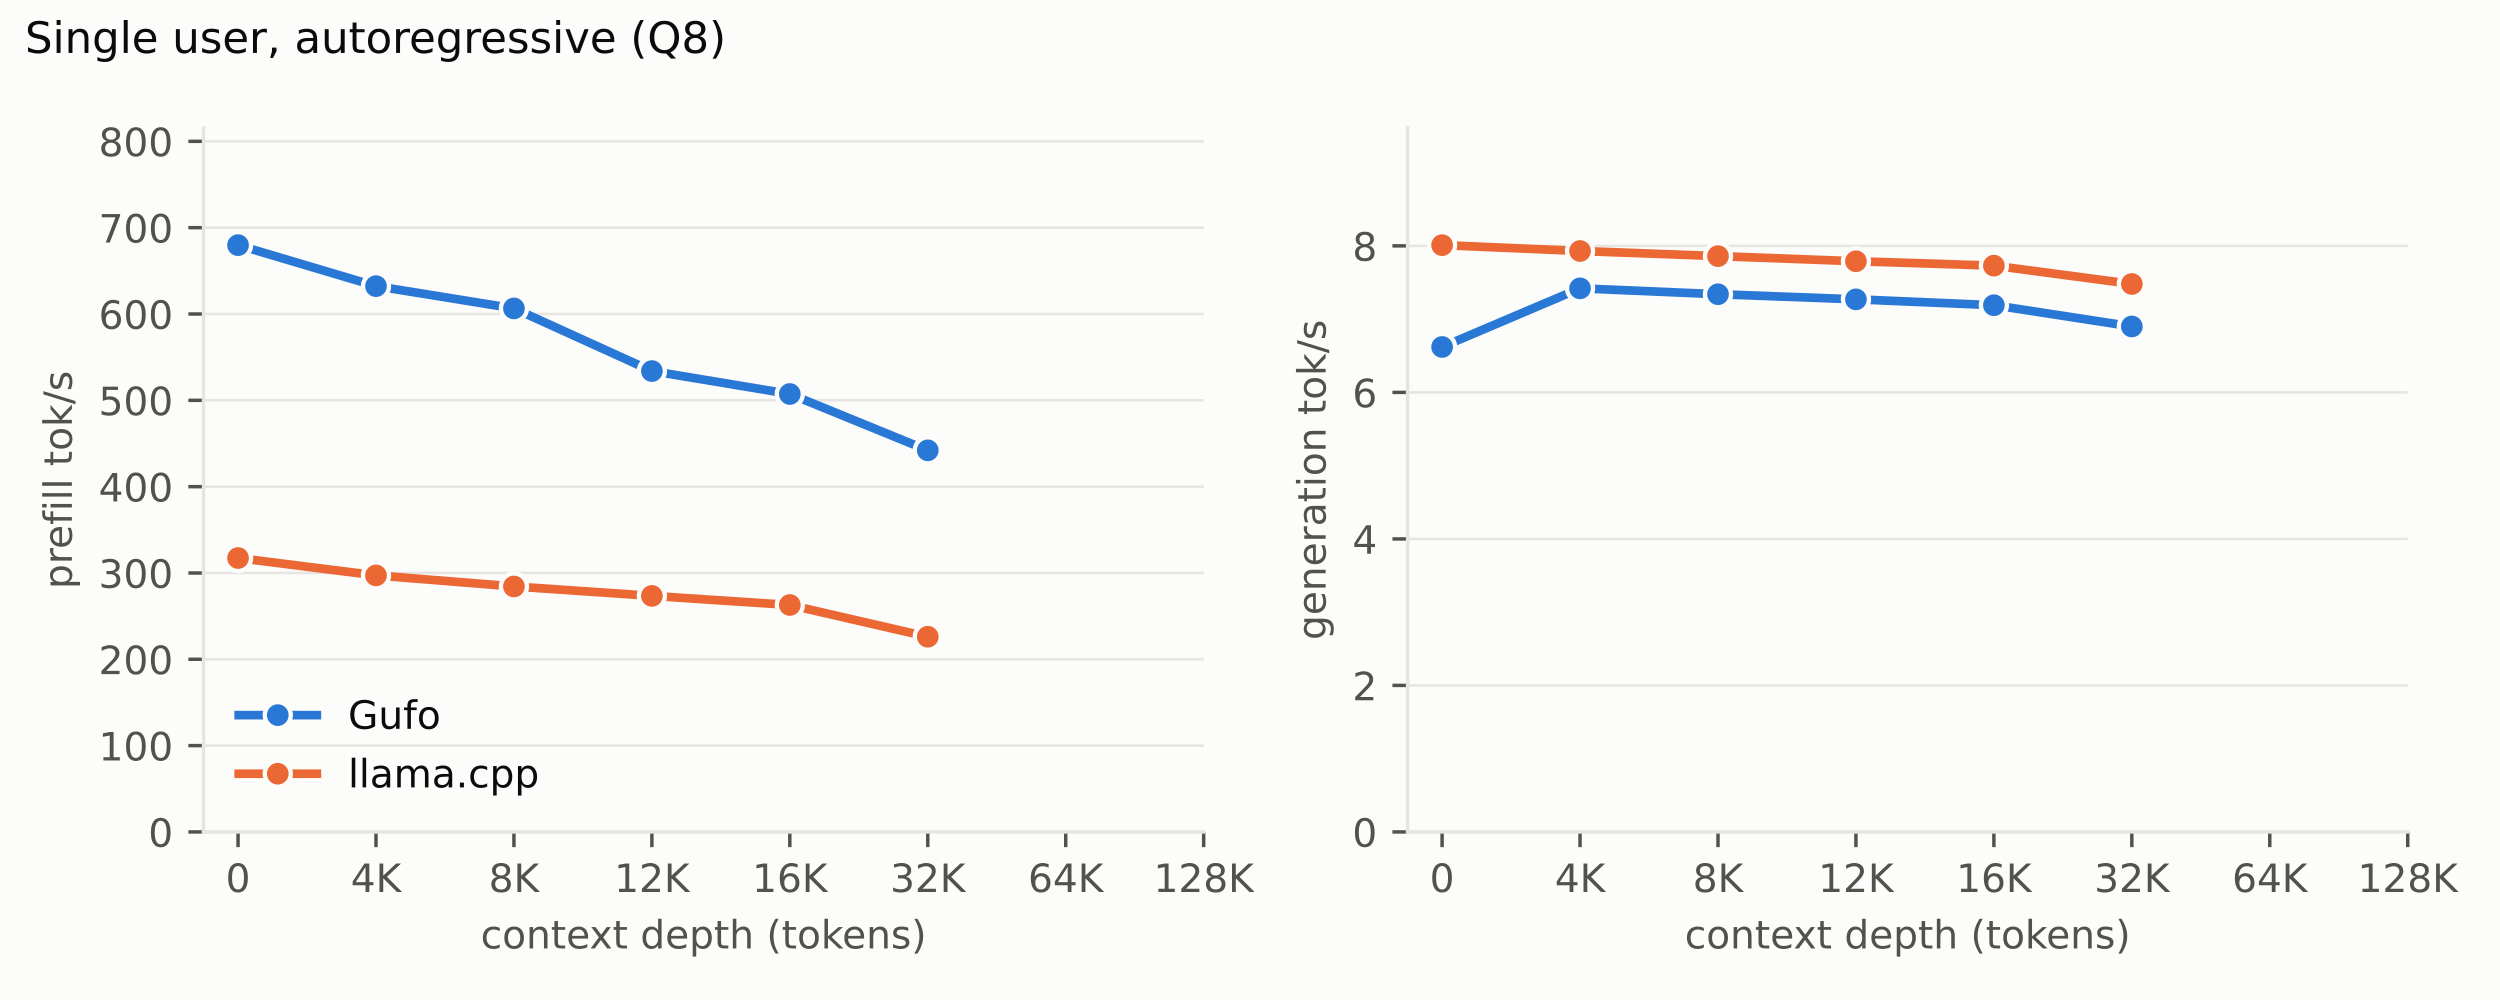
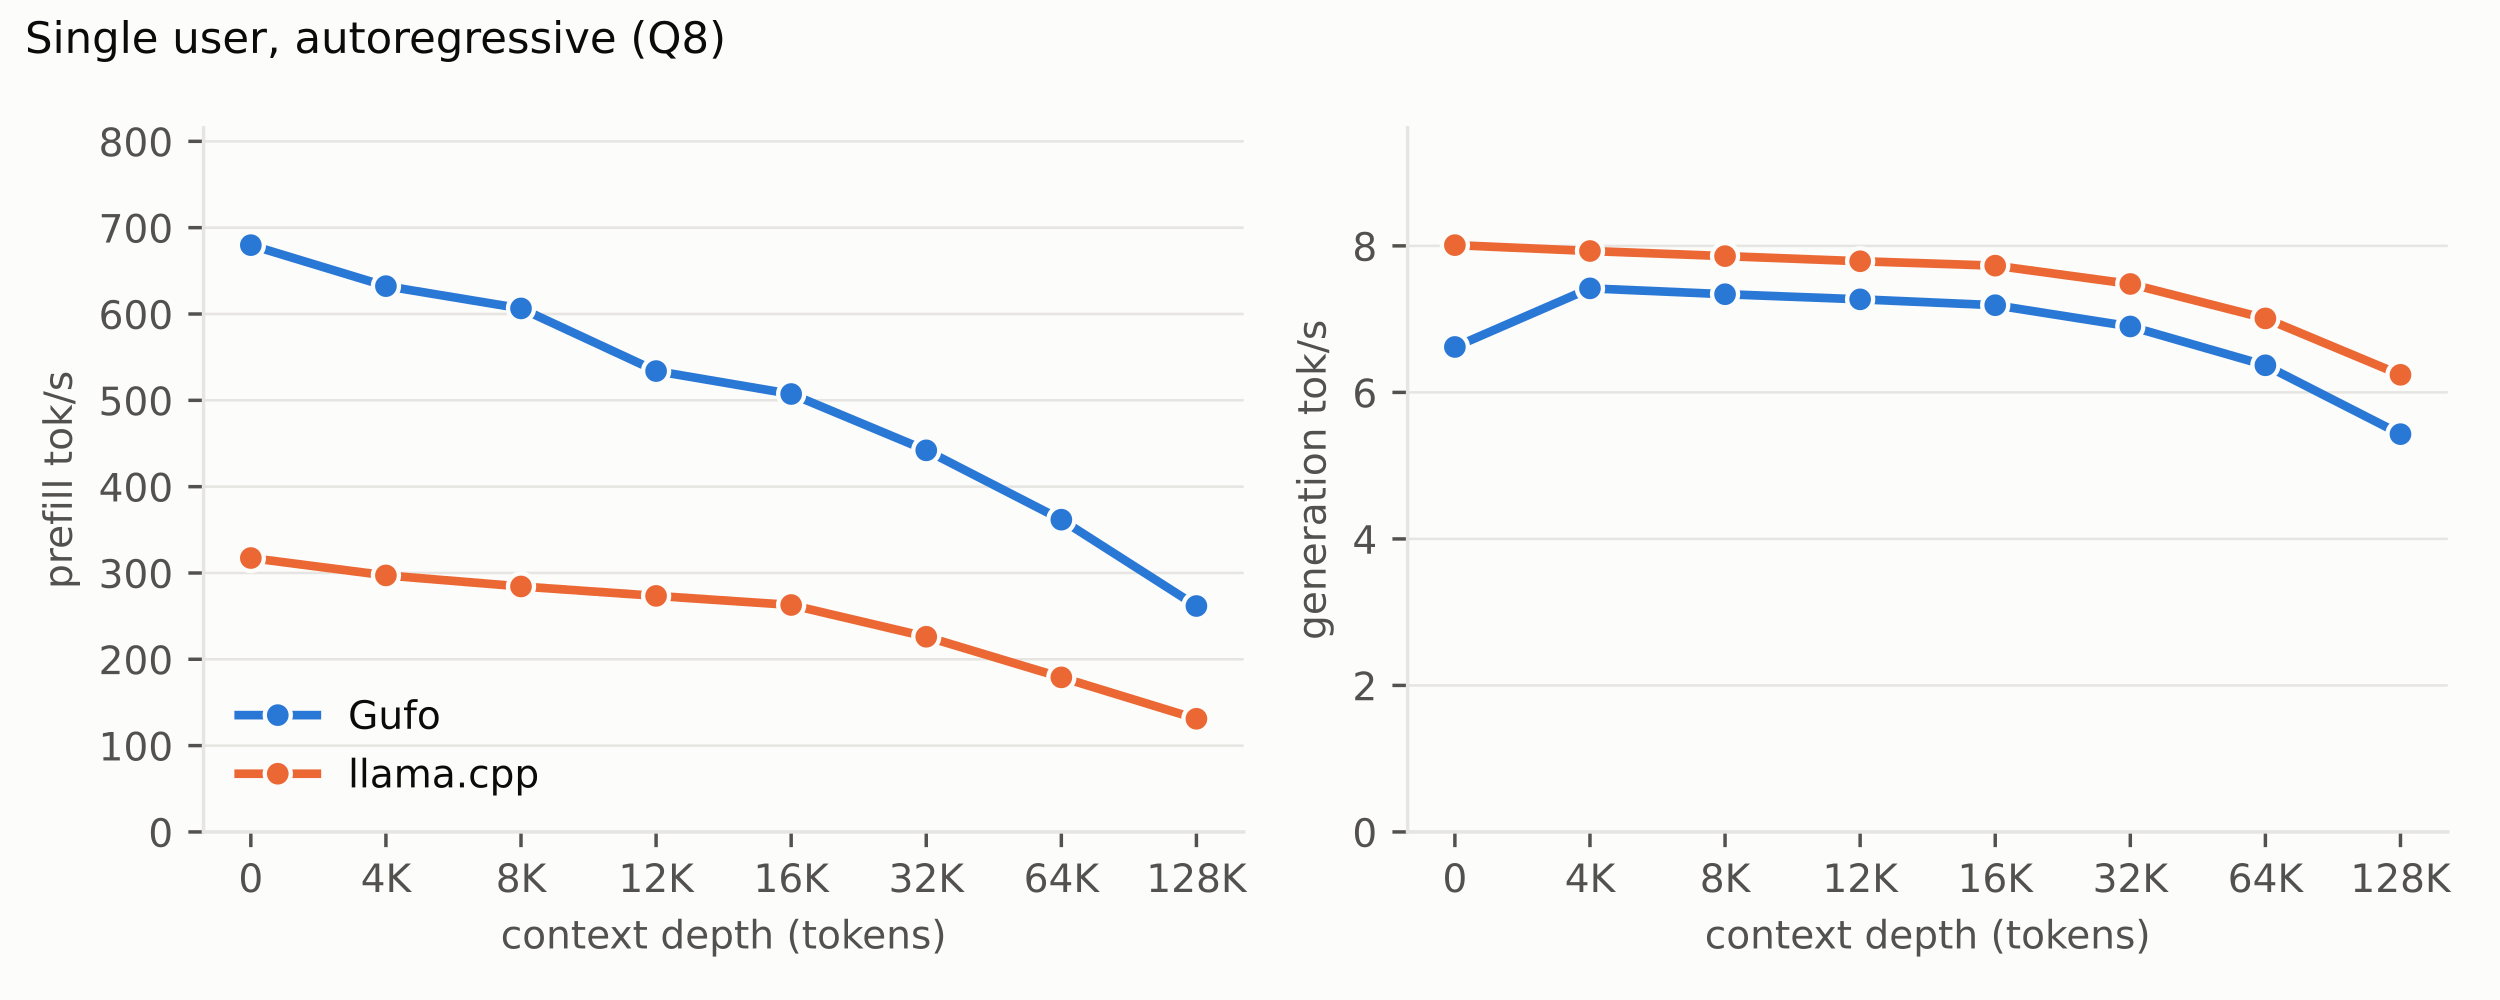
<svg xmlns="http://www.w3.org/2000/svg" xmlns:xlink="http://www.w3.org/1999/xlink" width="576pt" height="230.4pt" viewBox="0 0 576 230.4" version="1.1">
  <defs>
    <style type="text/css">*{stroke-linejoin: round; stroke-linecap: butt}</style>
  </defs>
  <g id="figure_1">
    <g id="patch_1">
      <path d="M 0 230.4  L 576 230.4  L 576 0  L 0 0  z " style="fill: #fcfcfb" />
    </g>
    <g id="axes_1">
      <g id="patch_2">
-         <path d="M 46.899 191.679  L 277.326 191.679  L 277.326 29.441  L 46.899 29.441  z " style="fill: #fcfcfb" />
+         <path d="M 46.899 191.679  L 286.549 191.679  L 286.549 29.441  L 46.899 29.441  z " style="fill: #fcfcfb" />
      </g>
      <g id="matplotlib.axis_1">
        <g id="xtick_1">
          <g id="line2d_1">
            <defs>
              <path id="m1ebf051f68" d="M 0 0  L 0 3.5  " style="stroke: #52514e; stroke-width: 0.8" />
            </defs>
            <g>
-               <use xlink:href="#m1ebf051f68" x="54.845" y="191.679" style="fill: #52514e; stroke: #52514e; stroke-width: 0.8" />
+               <use xlink:href="#m1ebf051f68" x="57.793" y="191.679" style="fill: #52514e; stroke: #52514e; stroke-width: 0.8" />
            </g>
          </g>
          <g id="text_1">
-             <text style="font-size: 9px; font-family: 'DejaVu Sans', 'Bitstream Vera Sans', 'Computer Modern Sans Serif', 'Lucida Grande', 'Verdana', 'Geneva', 'Lucid', 'Arial', 'Helvetica', 'Avant Garde', sans-serif; text-anchor: middle; fill: #52514e" x="54.845" y="205.517" transform="rotate(-0 54.84519 205.5172)">0</text>
+             <text style="font-size: 9px; font-family: 'DejaVu Sans', 'Bitstream Vera Sans', 'Computer Modern Sans Serif', 'Lucida Grande', 'Verdana', 'Geneva', 'Lucid', 'Arial', 'Helvetica', 'Avant Garde', sans-serif; text-anchor: middle; fill: #52514e" x="57.793" y="205.517" transform="rotate(-0 57.79261 205.5172)">0</text>
          </g>
        </g>
        <g id="xtick_2">
          <g id="line2d_2">
            <g>
-               <use xlink:href="#m1ebf051f68" x="86.628" y="191.679" style="fill: #52514e; stroke: #52514e; stroke-width: 0.8" />
+               <use xlink:href="#m1ebf051f68" x="88.916" y="191.679" style="fill: #52514e; stroke: #52514e; stroke-width: 0.8" />
            </g>
          </g>
          <g id="text_2">
-             <text style="font-size: 9px; font-family: 'DejaVu Sans', 'Bitstream Vera Sans', 'Computer Modern Sans Serif', 'Lucida Grande', 'Verdana', 'Geneva', 'Lucid', 'Arial', 'Helvetica', 'Avant Garde', sans-serif; text-anchor: middle; fill: #52514e" x="86.628" y="205.517" transform="rotate(-0 86.62814 205.5172)">4K</text>
+             <text style="font-size: 9px; font-family: 'DejaVu Sans', 'Bitstream Vera Sans', 'Computer Modern Sans Serif', 'Lucida Grande', 'Verdana', 'Geneva', 'Lucid', 'Arial', 'Helvetica', 'Avant Garde', sans-serif; text-anchor: middle; fill: #52514e" x="88.916" y="205.517" transform="rotate(-0 88.91593 205.5172)">4K</text>
          </g>
        </g>
        <g id="xtick_3">
          <g id="line2d_3">
            <g>
-               <use xlink:href="#m1ebf051f68" x="118.411" y="191.679" style="fill: #52514e; stroke: #52514e; stroke-width: 0.8" />
+               <use xlink:href="#m1ebf051f68" x="120.039" y="191.679" style="fill: #52514e; stroke: #52514e; stroke-width: 0.8" />
            </g>
          </g>
          <g id="text_3">
-             <text style="font-size: 9px; font-family: 'DejaVu Sans', 'Bitstream Vera Sans', 'Computer Modern Sans Serif', 'Lucida Grande', 'Verdana', 'Geneva', 'Lucid', 'Arial', 'Helvetica', 'Avant Garde', sans-serif; text-anchor: middle; fill: #52514e" x="118.411" y="205.517" transform="rotate(-0 118.4111 205.5172)">8K</text>
+             <text style="font-size: 9px; font-family: 'DejaVu Sans', 'Bitstream Vera Sans', 'Computer Modern Sans Serif', 'Lucida Grande', 'Verdana', 'Geneva', 'Lucid', 'Arial', 'Helvetica', 'Avant Garde', sans-serif; text-anchor: middle; fill: #52514e" x="120.039" y="205.517" transform="rotate(-0 120.0392 205.5172)">8K</text>
          </g>
        </g>
        <g id="xtick_4">
          <g id="line2d_4">
            <g>
-               <use xlink:href="#m1ebf051f68" x="150.194" y="191.679" style="fill: #52514e; stroke: #52514e; stroke-width: 0.8" />
+               <use xlink:href="#m1ebf051f68" x="151.163" y="191.679" style="fill: #52514e; stroke: #52514e; stroke-width: 0.8" />
            </g>
          </g>
          <g id="text_4">
-             <text style="font-size: 9px; font-family: 'DejaVu Sans', 'Bitstream Vera Sans', 'Computer Modern Sans Serif', 'Lucida Grande', 'Verdana', 'Geneva', 'Lucid', 'Arial', 'Helvetica', 'Avant Garde', sans-serif; text-anchor: middle; fill: #52514e" x="150.194" y="205.517" transform="rotate(-0 150.194 205.5172)">12K</text>
+             <text style="font-size: 9px; font-family: 'DejaVu Sans', 'Bitstream Vera Sans', 'Computer Modern Sans Serif', 'Lucida Grande', 'Verdana', 'Geneva', 'Lucid', 'Arial', 'Helvetica', 'Avant Garde', sans-serif; text-anchor: middle; fill: #52514e" x="151.163" y="205.517" transform="rotate(-0 151.1626 205.5172)">12K</text>
          </g>
        </g>
        <g id="xtick_5">
          <g id="line2d_5">
            <g>
-               <use xlink:href="#m1ebf051f68" x="181.977" y="191.679" style="fill: #52514e; stroke: #52514e; stroke-width: 0.8" />
+               <use xlink:href="#m1ebf051f68" x="182.286" y="191.679" style="fill: #52514e; stroke: #52514e; stroke-width: 0.8" />
            </g>
          </g>
          <g id="text_5">
-             <text style="font-size: 9px; font-family: 'DejaVu Sans', 'Bitstream Vera Sans', 'Computer Modern Sans Serif', 'Lucida Grande', 'Verdana', 'Geneva', 'Lucid', 'Arial', 'Helvetica', 'Avant Garde', sans-serif; text-anchor: middle; fill: #52514e" x="181.977" y="205.517" transform="rotate(-0 181.977 205.5172)">16K</text>
+             <text style="font-size: 9px; font-family: 'DejaVu Sans', 'Bitstream Vera Sans', 'Computer Modern Sans Serif', 'Lucida Grande', 'Verdana', 'Geneva', 'Lucid', 'Arial', 'Helvetica', 'Avant Garde', sans-serif; text-anchor: middle; fill: #52514e" x="182.286" y="205.517" transform="rotate(-0 182.2859 205.5172)">16K</text>
          </g>
        </g>
        <g id="xtick_6">
          <g id="line2d_6">
            <g>
-               <use xlink:href="#m1ebf051f68" x="213.76" y="191.679" style="fill: #52514e; stroke: #52514e; stroke-width: 0.8" />
+               <use xlink:href="#m1ebf051f68" x="213.409" y="191.679" style="fill: #52514e; stroke: #52514e; stroke-width: 0.8" />
            </g>
          </g>
          <g id="text_6">
-             <text style="font-size: 9px; font-family: 'DejaVu Sans', 'Bitstream Vera Sans', 'Computer Modern Sans Serif', 'Lucida Grande', 'Verdana', 'Geneva', 'Lucid', 'Arial', 'Helvetica', 'Avant Garde', sans-serif; text-anchor: middle; fill: #52514e" x="213.76" y="205.517" transform="rotate(-0 213.76 205.5172)">32K</text>
+             <text style="font-size: 9px; font-family: 'DejaVu Sans', 'Bitstream Vera Sans', 'Computer Modern Sans Serif', 'Lucida Grande', 'Verdana', 'Geneva', 'Lucid', 'Arial', 'Helvetica', 'Avant Garde', sans-serif; text-anchor: middle; fill: #52514e" x="213.409" y="205.517" transform="rotate(-0 213.4092 205.5172)">32K</text>
          </g>
        </g>
        <g id="xtick_7">
          <g id="line2d_7">
            <g>
-               <use xlink:href="#m1ebf051f68" x="245.543" y="191.679" style="fill: #52514e; stroke: #52514e; stroke-width: 0.8" />
+               <use xlink:href="#m1ebf051f68" x="244.533" y="191.679" style="fill: #52514e; stroke: #52514e; stroke-width: 0.8" />
            </g>
          </g>
          <g id="text_7">
-             <text style="font-size: 9px; font-family: 'DejaVu Sans', 'Bitstream Vera Sans', 'Computer Modern Sans Serif', 'Lucida Grande', 'Verdana', 'Geneva', 'Lucid', 'Arial', 'Helvetica', 'Avant Garde', sans-serif; text-anchor: middle; fill: #52514e" x="245.543" y="205.517" transform="rotate(-0 245.5429 205.5172)">64K</text>
+             <text style="font-size: 9px; font-family: 'DejaVu Sans', 'Bitstream Vera Sans', 'Computer Modern Sans Serif', 'Lucida Grande', 'Verdana', 'Geneva', 'Lucid', 'Arial', 'Helvetica', 'Avant Garde', sans-serif; text-anchor: middle; fill: #52514e" x="244.533" y="205.517" transform="rotate(-0 244.5325 205.5172)">64K</text>
          </g>
        </g>
        <g id="xtick_8">
          <g id="line2d_8">
            <g>
-               <use xlink:href="#m1ebf051f68" x="277.326" y="191.679" style="fill: #52514e; stroke: #52514e; stroke-width: 0.8" />
+               <use xlink:href="#m1ebf051f68" x="275.656" y="191.679" style="fill: #52514e; stroke: #52514e; stroke-width: 0.8" />
            </g>
          </g>
          <g id="text_8">
-             <text style="font-size: 9px; font-family: 'DejaVu Sans', 'Bitstream Vera Sans', 'Computer Modern Sans Serif', 'Lucida Grande', 'Verdana', 'Geneva', 'Lucid', 'Arial', 'Helvetica', 'Avant Garde', sans-serif; text-anchor: middle; fill: #52514e" x="277.326" y="205.517" transform="rotate(-0 277.3259 205.5172)">128K</text>
+             <text style="font-size: 9px; font-family: 'DejaVu Sans', 'Bitstream Vera Sans', 'Computer Modern Sans Serif', 'Lucida Grande', 'Verdana', 'Geneva', 'Lucid', 'Arial', 'Helvetica', 'Avant Garde', sans-serif; text-anchor: middle; fill: #52514e" x="275.656" y="205.517" transform="rotate(-0 275.6558 205.5172)">128K</text>
          </g>
        </g>
        <g id="text_9">
-           <text style="font-size: 9px; font-family: 'DejaVu Sans', 'Bitstream Vera Sans', 'Computer Modern Sans Serif', 'Lucida Grande', 'Verdana', 'Geneva', 'Lucid', 'Arial', 'Helvetica', 'Avant Garde', sans-serif; text-anchor: middle; fill: #52514e" x="162.113" y="218.518" transform="rotate(-0 162.1127 218.5179)">context depth (tokens)</text>
+           <text style="font-size: 9px; font-family: 'DejaVu Sans', 'Bitstream Vera Sans', 'Computer Modern Sans Serif', 'Lucida Grande', 'Verdana', 'Geneva', 'Lucid', 'Arial', 'Helvetica', 'Avant Garde', sans-serif; text-anchor: middle; fill: #52514e" x="166.724" y="218.518" transform="rotate(-0 166.7242 218.5179)">context depth (tokens)</text>
        </g>
      </g>
      <g id="matplotlib.axis_2">
        <g id="ytick_1">
          <g id="line2d_9">
-             <path d="M 46.899 191.679  L 277.326 191.679  " clip-path="url(#pd876394976)" style="fill: none; stroke: #e6e5e1; stroke-width: 0.6; stroke-linecap: square" />
+             <path d="M 46.899 191.679  L 286.549 191.679  " clip-path="url(#p2a533d99f1)" style="fill: none; stroke: #e6e5e1; stroke-width: 0.6; stroke-linecap: square" />
          </g>
          <g id="line2d_10">
            <defs>
              <path id="m680e5b1e24" d="M 0 0  L -3.5 0  " style="stroke: #52514e; stroke-width: 0.8" />
            </defs>
            <g>
              <use xlink:href="#m680e5b1e24" x="46.899" y="191.679" style="fill: #52514e; stroke: #52514e; stroke-width: 0.8" />
            </g>
          </g>
          <g id="text_10">
            <text style="font-size: 9px; font-family: 'DejaVu Sans', 'Bitstream Vera Sans', 'Computer Modern Sans Serif', 'Lucida Grande', 'Verdana', 'Geneva', 'Lucid', 'Arial', 'Helvetica', 'Avant Garde', sans-serif; text-anchor: end; fill: #52514e" x="39.899" y="195.098" transform="rotate(-0 39.89945 195.0982)">0</text>
          </g>
        </g>
        <g id="ytick_2">
          <g id="line2d_11">
-             <path d="M 46.899 171.79  L 277.326 171.79  " clip-path="url(#pd876394976)" style="fill: none; stroke: #e6e5e1; stroke-width: 0.6; stroke-linecap: square" />
+             <path d="M 46.899 171.79  L 286.549 171.79  " clip-path="url(#p2a533d99f1)" style="fill: none; stroke: #e6e5e1; stroke-width: 0.6; stroke-linecap: square" />
          </g>
          <g id="line2d_12">
            <g>
              <use xlink:href="#m680e5b1e24" x="46.899" y="171.79" style="fill: #52514e; stroke: #52514e; stroke-width: 0.8" />
            </g>
          </g>
          <g id="text_11">
            <text style="font-size: 9px; font-family: 'DejaVu Sans', 'Bitstream Vera Sans', 'Computer Modern Sans Serif', 'Lucida Grande', 'Verdana', 'Geneva', 'Lucid', 'Arial', 'Helvetica', 'Avant Garde', sans-serif; text-anchor: end; fill: #52514e" x="39.899" y="175.209" transform="rotate(-0 39.89945 175.2093)">100</text>
          </g>
        </g>
        <g id="ytick_3">
          <g id="line2d_13">
-             <path d="M 46.899 151.902  L 277.326 151.902  " clip-path="url(#pd876394976)" style="fill: none; stroke: #e6e5e1; stroke-width: 0.6; stroke-linecap: square" />
+             <path d="M 46.899 151.902  L 286.549 151.902  " clip-path="url(#p2a533d99f1)" style="fill: none; stroke: #e6e5e1; stroke-width: 0.6; stroke-linecap: square" />
          </g>
          <g id="line2d_14">
            <g>
              <use xlink:href="#m680e5b1e24" x="46.899" y="151.902" style="fill: #52514e; stroke: #52514e; stroke-width: 0.8" />
            </g>
          </g>
          <g id="text_12">
            <text style="font-size: 9px; font-family: 'DejaVu Sans', 'Bitstream Vera Sans', 'Computer Modern Sans Serif', 'Lucida Grande', 'Verdana', 'Geneva', 'Lucid', 'Arial', 'Helvetica', 'Avant Garde', sans-serif; text-anchor: end; fill: #52514e" x="39.899" y="155.32" transform="rotate(-0 39.89945 155.3204)">200</text>
          </g>
        </g>
        <g id="ytick_4">
          <g id="line2d_15">
-             <path d="M 46.899 132.013  L 277.326 132.013  " clip-path="url(#pd876394976)" style="fill: none; stroke: #e6e5e1; stroke-width: 0.6; stroke-linecap: square" />
+             <path d="M 46.899 132.013  L 286.549 132.013  " clip-path="url(#p2a533d99f1)" style="fill: none; stroke: #e6e5e1; stroke-width: 0.6; stroke-linecap: square" />
          </g>
          <g id="line2d_16">
            <g>
              <use xlink:href="#m680e5b1e24" x="46.899" y="132.013" style="fill: #52514e; stroke: #52514e; stroke-width: 0.8" />
            </g>
          </g>
          <g id="text_13">
            <text style="font-size: 9px; font-family: 'DejaVu Sans', 'Bitstream Vera Sans', 'Computer Modern Sans Serif', 'Lucida Grande', 'Verdana', 'Geneva', 'Lucid', 'Arial', 'Helvetica', 'Avant Garde', sans-serif; text-anchor: end; fill: #52514e" x="39.899" y="135.432" transform="rotate(-0 39.89945 135.4315)">300</text>
          </g>
        </g>
        <g id="ytick_5">
          <g id="line2d_17">
-             <path d="M 46.899 112.124  L 277.326 112.124  " clip-path="url(#pd876394976)" style="fill: none; stroke: #e6e5e1; stroke-width: 0.6; stroke-linecap: square" />
+             <path d="M 46.899 112.124  L 286.549 112.124  " clip-path="url(#p2a533d99f1)" style="fill: none; stroke: #e6e5e1; stroke-width: 0.6; stroke-linecap: square" />
          </g>
          <g id="line2d_18">
            <g>
              <use xlink:href="#m680e5b1e24" x="46.899" y="112.124" style="fill: #52514e; stroke: #52514e; stroke-width: 0.8" />
            </g>
          </g>
          <g id="text_14">
            <text style="font-size: 9px; font-family: 'DejaVu Sans', 'Bitstream Vera Sans', 'Computer Modern Sans Serif', 'Lucida Grande', 'Verdana', 'Geneva', 'Lucid', 'Arial', 'Helvetica', 'Avant Garde', sans-serif; text-anchor: end; fill: #52514e" x="39.899" y="115.543" transform="rotate(-0 39.89945 115.5426)">400</text>
          </g>
        </g>
        <g id="ytick_6">
          <g id="line2d_19">
-             <path d="M 46.899 92.235  L 277.326 92.235  " clip-path="url(#pd876394976)" style="fill: none; stroke: #e6e5e1; stroke-width: 0.6; stroke-linecap: square" />
+             <path d="M 46.899 92.235  L 286.549 92.235  " clip-path="url(#p2a533d99f1)" style="fill: none; stroke: #e6e5e1; stroke-width: 0.6; stroke-linecap: square" />
          </g>
          <g id="line2d_20">
            <g>
              <use xlink:href="#m680e5b1e24" x="46.899" y="92.235" style="fill: #52514e; stroke: #52514e; stroke-width: 0.8" />
            </g>
          </g>
          <g id="text_15">
            <text style="font-size: 9px; font-family: 'DejaVu Sans', 'Bitstream Vera Sans', 'Computer Modern Sans Serif', 'Lucida Grande', 'Verdana', 'Geneva', 'Lucid', 'Arial', 'Helvetica', 'Avant Garde', sans-serif; text-anchor: end; fill: #52514e" x="39.899" y="95.654" transform="rotate(-0 39.89945 95.65375)">500</text>
          </g>
        </g>
        <g id="ytick_7">
          <g id="line2d_21">
-             <path d="M 46.899 72.346  L 277.326 72.346  " clip-path="url(#pd876394976)" style="fill: none; stroke: #e6e5e1; stroke-width: 0.6; stroke-linecap: square" />
+             <path d="M 46.899 72.346  L 286.549 72.346  " clip-path="url(#p2a533d99f1)" style="fill: none; stroke: #e6e5e1; stroke-width: 0.6; stroke-linecap: square" />
          </g>
          <g id="line2d_22">
            <g>
              <use xlink:href="#m680e5b1e24" x="46.899" y="72.346" style="fill: #52514e; stroke: #52514e; stroke-width: 0.8" />
            </g>
          </g>
          <g id="text_16">
            <text style="font-size: 9px; font-family: 'DejaVu Sans', 'Bitstream Vera Sans', 'Computer Modern Sans Serif', 'Lucida Grande', 'Verdana', 'Geneva', 'Lucid', 'Arial', 'Helvetica', 'Avant Garde', sans-serif; text-anchor: end; fill: #52514e" x="39.899" y="75.765" transform="rotate(-0 39.89945 75.76485)">600</text>
          </g>
        </g>
        <g id="ytick_8">
          <g id="line2d_23">
-             <path d="M 46.899 52.457  L 277.326 52.457  " clip-path="url(#pd876394976)" style="fill: none; stroke: #e6e5e1; stroke-width: 0.6; stroke-linecap: square" />
+             <path d="M 46.899 52.457  L 286.549 52.457  " clip-path="url(#p2a533d99f1)" style="fill: none; stroke: #e6e5e1; stroke-width: 0.6; stroke-linecap: square" />
          </g>
          <g id="line2d_24">
            <g>
              <use xlink:href="#m680e5b1e24" x="46.899" y="52.457" style="fill: #52514e; stroke: #52514e; stroke-width: 0.8" />
            </g>
          </g>
          <g id="text_17">
            <text style="font-size: 9px; font-family: 'DejaVu Sans', 'Bitstream Vera Sans', 'Computer Modern Sans Serif', 'Lucida Grande', 'Verdana', 'Geneva', 'Lucid', 'Arial', 'Helvetica', 'Avant Garde', sans-serif; text-anchor: end; fill: #52514e" x="39.899" y="55.876" transform="rotate(-0 39.89945 55.87595)">700</text>
          </g>
        </g>
        <g id="ytick_9">
          <g id="line2d_25">
-             <path d="M 46.899 32.568  L 277.326 32.568  " clip-path="url(#pd876394976)" style="fill: none; stroke: #e6e5e1; stroke-width: 0.6; stroke-linecap: square" />
+             <path d="M 46.899 32.568  L 286.549 32.568  " clip-path="url(#p2a533d99f1)" style="fill: none; stroke: #e6e5e1; stroke-width: 0.6; stroke-linecap: square" />
          </g>
          <g id="line2d_26">
            <g>
              <use xlink:href="#m680e5b1e24" x="46.899" y="32.568" style="fill: #52514e; stroke: #52514e; stroke-width: 0.8" />
            </g>
          </g>
          <g id="text_18">
            <text style="font-size: 9px; font-family: 'DejaVu Sans', 'Bitstream Vera Sans', 'Computer Modern Sans Serif', 'Lucida Grande', 'Verdana', 'Geneva', 'Lucid', 'Arial', 'Helvetica', 'Avant Garde', sans-serif; text-anchor: end; fill: #52514e" x="39.899" y="35.987" transform="rotate(-0 39.89945 35.98706)">800</text>
          </g>
        </g>
        <g id="text_19">
          <text style="font-size: 9px; font-family: 'DejaVu Sans', 'Bitstream Vera Sans', 'Computer Modern Sans Serif', 'Lucida Grande', 'Verdana', 'Geneva', 'Lucid', 'Arial', 'Helvetica', 'Avant Garde', sans-serif; text-anchor: middle; fill: #52514e" x="16.559" y="110.56" transform="rotate(-90 16.55859 110.56)">prefill tok/s</text>
        </g>
      </g>
      <g id="line2d_27">
-         <path d="M 54.845 56.481  L 86.628 65.926  L 118.411 71.061  L 150.194 85.494  L 181.977 90.779  L 213.76 103.758  " clip-path="url(#pd876394976)" style="fill: none; stroke: #2a78d6; stroke-width: 2; stroke-linecap: square" />
+         <path d="M 57.793 56.481  L 88.916 65.926  L 120.039 71.061  L 151.163 85.494  L 182.286 90.779  L 213.409 103.758  L 244.533 119.735  L 275.656 139.626  " clip-path="url(#p2a533d99f1)" style="fill: none; stroke: #2a78d6; stroke-width: 2; stroke-linecap: square" />
        <defs>
          <path id="m91930ba968" d="M 0 3  C 0.796 3 1.559 2.684 2.121 2.121  C 2.684 1.559 3 0.796 3 0  C 3 -0.796 2.684 -1.559 2.121 -2.121  C 1.559 -2.684 0.796 -3 0 -3  C -0.796 -3 -1.559 -2.684 -2.121 -2.121  C -2.684 -1.559 -3 -0.796 -3 0  C -3 0.796 -2.684 1.559 -2.121 2.121  C -1.559 2.684 -0.796 3 0 3  z " style="stroke: #fcfcfb" />
        </defs>
-         <g clip-path="url(#pd876394976)">
-           <use xlink:href="#m91930ba968" x="54.845" y="56.481" style="fill: #2a78d6; stroke: #fcfcfb" />
-           <use xlink:href="#m91930ba968" x="86.628" y="65.926" style="fill: #2a78d6; stroke: #fcfcfb" />
-           <use xlink:href="#m91930ba968" x="118.411" y="71.061" style="fill: #2a78d6; stroke: #fcfcfb" />
-           <use xlink:href="#m91930ba968" x="150.194" y="85.494" style="fill: #2a78d6; stroke: #fcfcfb" />
-           <use xlink:href="#m91930ba968" x="181.977" y="90.779" style="fill: #2a78d6; stroke: #fcfcfb" />
-           <use xlink:href="#m91930ba968" x="213.76" y="103.758" style="fill: #2a78d6; stroke: #fcfcfb" />
+         <g clip-path="url(#p2a533d99f1)">
+           <use xlink:href="#m91930ba968" x="57.793" y="56.481" style="fill: #2a78d6; stroke: #fcfcfb" />
+           <use xlink:href="#m91930ba968" x="88.916" y="65.926" style="fill: #2a78d6; stroke: #fcfcfb" />
+           <use xlink:href="#m91930ba968" x="120.039" y="71.061" style="fill: #2a78d6; stroke: #fcfcfb" />
+           <use xlink:href="#m91930ba968" x="151.163" y="85.494" style="fill: #2a78d6; stroke: #fcfcfb" />
+           <use xlink:href="#m91930ba968" x="182.286" y="90.779" style="fill: #2a78d6; stroke: #fcfcfb" />
+           <use xlink:href="#m91930ba968" x="213.409" y="103.758" style="fill: #2a78d6; stroke: #fcfcfb" />
+           <use xlink:href="#m91930ba968" x="244.533" y="119.735" style="fill: #2a78d6; stroke: #fcfcfb" />
+           <use xlink:href="#m91930ba968" x="275.656" y="139.626" style="fill: #2a78d6; stroke: #fcfcfb" />
        </g>
      </g>
      <g id="line2d_28">
-         <path d="M 54.845 128.572  L 86.628 132.575  L 118.411 135.123  L 150.194 137.297  L 181.977 139.393  L 213.76 146.707  " clip-path="url(#pd876394976)" style="fill: none; stroke: #eb6834; stroke-width: 2; stroke-linecap: square" />
+         <path d="M 57.793 128.572  L 88.916 132.575  L 120.039 135.123  L 151.163 137.297  L 182.286 139.393  L 213.409 146.707  L 244.533 156.068  L 275.656 165.605  " clip-path="url(#p2a533d99f1)" style="fill: none; stroke: #eb6834; stroke-width: 2; stroke-linecap: square" />
        <defs>
          <path id="ma0614988b8" d="M 0 3  C 0.796 3 1.559 2.684 2.121 2.121  C 2.684 1.559 3 0.796 3 0  C 3 -0.796 2.684 -1.559 2.121 -2.121  C 1.559 -2.684 0.796 -3 0 -3  C -0.796 -3 -1.559 -2.684 -2.121 -2.121  C -2.684 -1.559 -3 -0.796 -3 0  C -3 0.796 -2.684 1.559 -2.121 2.121  C -1.559 2.684 -0.796 3 0 3  z " style="stroke: #fcfcfb" />
        </defs>
-         <g clip-path="url(#pd876394976)">
-           <use xlink:href="#ma0614988b8" x="54.845" y="128.572" style="fill: #eb6834; stroke: #fcfcfb" />
-           <use xlink:href="#ma0614988b8" x="86.628" y="132.575" style="fill: #eb6834; stroke: #fcfcfb" />
-           <use xlink:href="#ma0614988b8" x="118.411" y="135.123" style="fill: #eb6834; stroke: #fcfcfb" />
-           <use xlink:href="#ma0614988b8" x="150.194" y="137.297" style="fill: #eb6834; stroke: #fcfcfb" />
-           <use xlink:href="#ma0614988b8" x="181.977" y="139.393" style="fill: #eb6834; stroke: #fcfcfb" />
-           <use xlink:href="#ma0614988b8" x="213.76" y="146.707" style="fill: #eb6834; stroke: #fcfcfb" />
+         <g clip-path="url(#p2a533d99f1)">
+           <use xlink:href="#ma0614988b8" x="57.793" y="128.572" style="fill: #eb6834; stroke: #fcfcfb" />
+           <use xlink:href="#ma0614988b8" x="88.916" y="132.575" style="fill: #eb6834; stroke: #fcfcfb" />
+           <use xlink:href="#ma0614988b8" x="120.039" y="135.123" style="fill: #eb6834; stroke: #fcfcfb" />
+           <use xlink:href="#ma0614988b8" x="151.163" y="137.297" style="fill: #eb6834; stroke: #fcfcfb" />
+           <use xlink:href="#ma0614988b8" x="182.286" y="139.393" style="fill: #eb6834; stroke: #fcfcfb" />
+           <use xlink:href="#ma0614988b8" x="213.409" y="146.707" style="fill: #eb6834; stroke: #fcfcfb" />
+           <use xlink:href="#ma0614988b8" x="244.533" y="156.068" style="fill: #eb6834; stroke: #fcfcfb" />
+           <use xlink:href="#ma0614988b8" x="275.656" y="165.605" style="fill: #eb6834; stroke: #fcfcfb" />
        </g>
      </g>
      <g id="patch_3">
        <path d="M 46.899 191.679  L 46.899 29.441  " style="fill: none; stroke: #e6e5e1; stroke-width: 0.8; stroke-linejoin: miter; stroke-linecap: square" />
      </g>
      <g id="patch_4">
-         <path d="M 46.899 191.679  L 277.326 191.679  " style="fill: none; stroke: #e6e5e1; stroke-width: 0.8; stroke-linejoin: miter; stroke-linecap: square" />
+         <path d="M 46.899 191.679  L 286.549 191.679  " style="fill: none; stroke: #e6e5e1; stroke-width: 0.8; stroke-linejoin: miter; stroke-linecap: square" />
      </g>
      <g id="legend_1">
        <g id="line2d_29">
          <path d="M 54.999 164.766  L 63.999 164.766  L 72.999 164.766  " style="fill: none; stroke: #2a78d6; stroke-width: 2; stroke-linecap: square" />
          <g>
            <use xlink:href="#m91930ba968" x="63.999" y="164.766" style="fill: #2a78d6; stroke: #fcfcfb" />
          </g>
        </g>
        <g id="text_20">
          <text style="font-size: 9px; font-family: 'DejaVu Sans', 'Bitstream Vera Sans', 'Computer Modern Sans Serif', 'Lucida Grande', 'Verdana', 'Geneva', 'Lucid', 'Arial', 'Helvetica', 'Avant Garde', sans-serif; text-anchor: start; fill: #0b0b0b" x="80.199" y="167.916" transform="rotate(-0 80.19945 167.9165)">Gufo</text>
        </g>
        <g id="line2d_30">
          <path d="M 54.999 178.267  L 63.999 178.267  L 72.999 178.267  " style="fill: none; stroke: #eb6834; stroke-width: 2; stroke-linecap: square" />
          <g>
            <use xlink:href="#ma0614988b8" x="63.999" y="178.267" style="fill: #eb6834; stroke: #fcfcfb" />
          </g>
        </g>
        <g id="text_21">
          <text style="font-size: 9px; font-family: 'DejaVu Sans', 'Bitstream Vera Sans', 'Computer Modern Sans Serif', 'Lucida Grande', 'Verdana', 'Geneva', 'Lucid', 'Arial', 'Helvetica', 'Avant Garde', sans-serif; text-anchor: start; fill: #0b0b0b" x="80.199" y="181.417" transform="rotate(-0 80.19945 181.4172)">llama.cpp</text>
        </g>
      </g>
    </g>
    <g id="axes_2">
      <g id="patch_5">
-         <path d="M 324.313 191.679  L 554.74 191.679  L 554.74 29.441  L 324.313 29.441  z " style="fill: #fcfcfb" />
+         <path d="M 324.313 191.679  L 563.963 191.679  L 563.963 29.441  L 324.313 29.441  z " style="fill: #fcfcfb" />
      </g>
      <g id="matplotlib.axis_3">
        <g id="xtick_9">
          <g id="line2d_31">
            <g>
-               <use xlink:href="#m1ebf051f68" x="332.259" y="191.679" style="fill: #52514e; stroke: #52514e; stroke-width: 0.8" />
+               <use xlink:href="#m1ebf051f68" x="335.206" y="191.679" style="fill: #52514e; stroke: #52514e; stroke-width: 0.8" />
            </g>
          </g>
          <g id="text_22">
-             <text style="font-size: 9px; font-family: 'DejaVu Sans', 'Bitstream Vera Sans', 'Computer Modern Sans Serif', 'Lucida Grande', 'Verdana', 'Geneva', 'Lucid', 'Arial', 'Helvetica', 'Avant Garde', sans-serif; text-anchor: middle; fill: #52514e" x="332.259" y="205.517" transform="rotate(-0 332.2589 205.5172)">0</text>
+             <text style="font-size: 9px; font-family: 'DejaVu Sans', 'Bitstream Vera Sans', 'Computer Modern Sans Serif', 'Lucida Grande', 'Verdana', 'Geneva', 'Lucid', 'Arial', 'Helvetica', 'Avant Garde', sans-serif; text-anchor: middle; fill: #52514e" x="335.206" y="205.517" transform="rotate(-0 335.2064 205.5172)">0</text>
          </g>
        </g>
        <g id="xtick_10">
          <g id="line2d_32">
            <g>
-               <use xlink:href="#m1ebf051f68" x="364.042" y="191.679" style="fill: #52514e; stroke: #52514e; stroke-width: 0.8" />
+               <use xlink:href="#m1ebf051f68" x="366.33" y="191.679" style="fill: #52514e; stroke: #52514e; stroke-width: 0.8" />
            </g>
          </g>
          <g id="text_23">
-             <text style="font-size: 9px; font-family: 'DejaVu Sans', 'Bitstream Vera Sans', 'Computer Modern Sans Serif', 'Lucida Grande', 'Verdana', 'Geneva', 'Lucid', 'Arial', 'Helvetica', 'Avant Garde', sans-serif; text-anchor: middle; fill: #52514e" x="364.042" y="205.517" transform="rotate(-0 364.0419 205.5172)">4K</text>
+             <text style="font-size: 9px; font-family: 'DejaVu Sans', 'Bitstream Vera Sans', 'Computer Modern Sans Serif', 'Lucida Grande', 'Verdana', 'Geneva', 'Lucid', 'Arial', 'Helvetica', 'Avant Garde', sans-serif; text-anchor: middle; fill: #52514e" x="366.33" y="205.517" transform="rotate(-0 366.3297 205.5172)">4K</text>
          </g>
        </g>
        <g id="xtick_11">
          <g id="line2d_33">
            <g>
-               <use xlink:href="#m1ebf051f68" x="395.825" y="191.679" style="fill: #52514e; stroke: #52514e; stroke-width: 0.8" />
+               <use xlink:href="#m1ebf051f68" x="397.453" y="191.679" style="fill: #52514e; stroke: #52514e; stroke-width: 0.8" />
            </g>
          </g>
          <g id="text_24">
-             <text style="font-size: 9px; font-family: 'DejaVu Sans', 'Bitstream Vera Sans', 'Computer Modern Sans Serif', 'Lucida Grande', 'Verdana', 'Geneva', 'Lucid', 'Arial', 'Helvetica', 'Avant Garde', sans-serif; text-anchor: middle; fill: #52514e" x="395.825" y="205.517" transform="rotate(-0 395.8248 205.5172)">8K</text>
+             <text style="font-size: 9px; font-family: 'DejaVu Sans', 'Bitstream Vera Sans', 'Computer Modern Sans Serif', 'Lucida Grande', 'Verdana', 'Geneva', 'Lucid', 'Arial', 'Helvetica', 'Avant Garde', sans-serif; text-anchor: middle; fill: #52514e" x="397.453" y="205.517" transform="rotate(-0 397.453 205.5172)">8K</text>
          </g>
        </g>
        <g id="xtick_12">
          <g id="line2d_34">
            <g>
-               <use xlink:href="#m1ebf051f68" x="427.608" y="191.679" style="fill: #52514e; stroke: #52514e; stroke-width: 0.8" />
+               <use xlink:href="#m1ebf051f68" x="428.576" y="191.679" style="fill: #52514e; stroke: #52514e; stroke-width: 0.8" />
            </g>
          </g>
          <g id="text_25">
-             <text style="font-size: 9px; font-family: 'DejaVu Sans', 'Bitstream Vera Sans', 'Computer Modern Sans Serif', 'Lucida Grande', 'Verdana', 'Geneva', 'Lucid', 'Arial', 'Helvetica', 'Avant Garde', sans-serif; text-anchor: middle; fill: #52514e" x="427.608" y="205.517" transform="rotate(-0 427.6078 205.5172)">12K</text>
+             <text style="font-size: 9px; font-family: 'DejaVu Sans', 'Bitstream Vera Sans', 'Computer Modern Sans Serif', 'Lucida Grande', 'Verdana', 'Geneva', 'Lucid', 'Arial', 'Helvetica', 'Avant Garde', sans-serif; text-anchor: middle; fill: #52514e" x="428.576" y="205.517" transform="rotate(-0 428.5763 205.5172)">12K</text>
          </g>
        </g>
        <g id="xtick_13">
          <g id="line2d_35">
            <g>
-               <use xlink:href="#m1ebf051f68" x="459.391" y="191.679" style="fill: #52514e; stroke: #52514e; stroke-width: 0.8" />
+               <use xlink:href="#m1ebf051f68" x="459.7" y="191.679" style="fill: #52514e; stroke: #52514e; stroke-width: 0.8" />
            </g>
          </g>
          <g id="text_26">
-             <text style="font-size: 9px; font-family: 'DejaVu Sans', 'Bitstream Vera Sans', 'Computer Modern Sans Serif', 'Lucida Grande', 'Verdana', 'Geneva', 'Lucid', 'Arial', 'Helvetica', 'Avant Garde', sans-serif; text-anchor: middle; fill: #52514e" x="459.391" y="205.517" transform="rotate(-0 459.3908 205.5172)">16K</text>
+             <text style="font-size: 9px; font-family: 'DejaVu Sans', 'Bitstream Vera Sans', 'Computer Modern Sans Serif', 'Lucida Grande', 'Verdana', 'Geneva', 'Lucid', 'Arial', 'Helvetica', 'Avant Garde', sans-serif; text-anchor: middle; fill: #52514e" x="459.7" y="205.517" transform="rotate(-0 459.6996 205.5172)">16K</text>
          </g>
        </g>
        <g id="xtick_14">
          <g id="line2d_36">
            <g>
-               <use xlink:href="#m1ebf051f68" x="491.174" y="191.679" style="fill: #52514e; stroke: #52514e; stroke-width: 0.8" />
+               <use xlink:href="#m1ebf051f68" x="490.823" y="191.679" style="fill: #52514e; stroke: #52514e; stroke-width: 0.8" />
            </g>
          </g>
          <g id="text_27">
-             <text style="font-size: 9px; font-family: 'DejaVu Sans', 'Bitstream Vera Sans', 'Computer Modern Sans Serif', 'Lucida Grande', 'Verdana', 'Geneva', 'Lucid', 'Arial', 'Helvetica', 'Avant Garde', sans-serif; text-anchor: middle; fill: #52514e" x="491.174" y="205.517" transform="rotate(-0 491.1737 205.5172)">32K</text>
+             <text style="font-size: 9px; font-family: 'DejaVu Sans', 'Bitstream Vera Sans', 'Computer Modern Sans Serif', 'Lucida Grande', 'Verdana', 'Geneva', 'Lucid', 'Arial', 'Helvetica', 'Avant Garde', sans-serif; text-anchor: middle; fill: #52514e" x="490.823" y="205.517" transform="rotate(-0 490.823 205.5172)">32K</text>
          </g>
        </g>
        <g id="xtick_15">
          <g id="line2d_37">
            <g>
-               <use xlink:href="#m1ebf051f68" x="522.957" y="191.679" style="fill: #52514e; stroke: #52514e; stroke-width: 0.8" />
+               <use xlink:href="#m1ebf051f68" x="521.946" y="191.679" style="fill: #52514e; stroke: #52514e; stroke-width: 0.8" />
            </g>
          </g>
          <g id="text_28">
-             <text style="font-size: 9px; font-family: 'DejaVu Sans', 'Bitstream Vera Sans', 'Computer Modern Sans Serif', 'Lucida Grande', 'Verdana', 'Geneva', 'Lucid', 'Arial', 'Helvetica', 'Avant Garde', sans-serif; text-anchor: middle; fill: #52514e" x="522.957" y="205.517" transform="rotate(-0 522.9567 205.5172)">64K</text>
+             <text style="font-size: 9px; font-family: 'DejaVu Sans', 'Bitstream Vera Sans', 'Computer Modern Sans Serif', 'Lucida Grande', 'Verdana', 'Geneva', 'Lucid', 'Arial', 'Helvetica', 'Avant Garde', sans-serif; text-anchor: middle; fill: #52514e" x="521.946" y="205.517" transform="rotate(-0 521.9463 205.5172)">64K</text>
          </g>
        </g>
        <g id="xtick_16">
          <g id="line2d_38">
            <g>
-               <use xlink:href="#m1ebf051f68" x="554.74" y="191.679" style="fill: #52514e; stroke: #52514e; stroke-width: 0.8" />
+               <use xlink:href="#m1ebf051f68" x="553.07" y="191.679" style="fill: #52514e; stroke: #52514e; stroke-width: 0.8" />
            </g>
          </g>
          <g id="text_29">
-             <text style="font-size: 9px; font-family: 'DejaVu Sans', 'Bitstream Vera Sans', 'Computer Modern Sans Serif', 'Lucida Grande', 'Verdana', 'Geneva', 'Lucid', 'Arial', 'Helvetica', 'Avant Garde', sans-serif; text-anchor: middle; fill: #52514e" x="554.74" y="205.517" transform="rotate(-0 554.7396 205.5172)">128K</text>
+             <text style="font-size: 9px; font-family: 'DejaVu Sans', 'Bitstream Vera Sans', 'Computer Modern Sans Serif', 'Lucida Grande', 'Verdana', 'Geneva', 'Lucid', 'Arial', 'Helvetica', 'Avant Garde', sans-serif; text-anchor: middle; fill: #52514e" x="553.07" y="205.517" transform="rotate(-0 553.0696 205.5172)">128K</text>
          </g>
        </g>
        <g id="text_30">
-           <text style="font-size: 9px; font-family: 'DejaVu Sans', 'Bitstream Vera Sans', 'Computer Modern Sans Serif', 'Lucida Grande', 'Verdana', 'Geneva', 'Lucid', 'Arial', 'Helvetica', 'Avant Garde', sans-serif; text-anchor: middle; fill: #52514e" x="439.526" y="218.518" transform="rotate(-0 439.5264 218.5179)">context depth (tokens)</text>
+           <text style="font-size: 9px; font-family: 'DejaVu Sans', 'Bitstream Vera Sans', 'Computer Modern Sans Serif', 'Lucida Grande', 'Verdana', 'Geneva', 'Lucid', 'Arial', 'Helvetica', 'Avant Garde', sans-serif; text-anchor: middle; fill: #52514e" x="444.138" y="218.518" transform="rotate(-0 444.138 218.5179)">context depth (tokens)</text>
        </g>
      </g>
      <g id="matplotlib.axis_4">
        <g id="ytick_10">
          <g id="line2d_39">
-             <path d="M 324.313 191.679  L 554.74 191.679  " clip-path="url(#pa3b295da22)" style="fill: none; stroke: #e6e5e1; stroke-width: 0.6; stroke-linecap: square" />
+             <path d="M 324.313 191.679  L 563.963 191.679  " clip-path="url(#pfdaf349feb)" style="fill: none; stroke: #e6e5e1; stroke-width: 0.6; stroke-linecap: square" />
          </g>
          <g id="line2d_40">
            <g>
              <use xlink:href="#m680e5b1e24" x="324.313" y="191.679" style="fill: #52514e; stroke: #52514e; stroke-width: 0.8" />
            </g>
          </g>
          <g id="text_31">
            <text style="font-size: 9px; font-family: 'DejaVu Sans', 'Bitstream Vera Sans', 'Computer Modern Sans Serif', 'Lucida Grande', 'Verdana', 'Geneva', 'Lucid', 'Arial', 'Helvetica', 'Avant Garde', sans-serif; text-anchor: end; fill: #52514e" x="317.313" y="195.098" transform="rotate(-0 317.3132 195.0982)">0</text>
          </g>
        </g>
        <g id="ytick_11">
          <g id="line2d_41">
-             <path d="M 324.313 157.922  L 554.74 157.922  " clip-path="url(#pa3b295da22)" style="fill: none; stroke: #e6e5e1; stroke-width: 0.6; stroke-linecap: square" />
+             <path d="M 324.313 157.922  L 563.963 157.922  " clip-path="url(#pfdaf349feb)" style="fill: none; stroke: #e6e5e1; stroke-width: 0.6; stroke-linecap: square" />
          </g>
          <g id="line2d_42">
            <g>
              <use xlink:href="#m680e5b1e24" x="324.313" y="157.922" style="fill: #52514e; stroke: #52514e; stroke-width: 0.8" />
            </g>
          </g>
          <g id="text_32">
            <text style="font-size: 9px; font-family: 'DejaVu Sans', 'Bitstream Vera Sans', 'Computer Modern Sans Serif', 'Lucida Grande', 'Verdana', 'Geneva', 'Lucid', 'Arial', 'Helvetica', 'Avant Garde', sans-serif; text-anchor: end; fill: #52514e" x="317.313" y="161.341" transform="rotate(-0 317.3132 161.3407)">2</text>
          </g>
        </g>
        <g id="ytick_12">
          <g id="line2d_43">
-             <path d="M 324.313 124.164  L 554.74 124.164  " clip-path="url(#pa3b295da22)" style="fill: none; stroke: #e6e5e1; stroke-width: 0.6; stroke-linecap: square" />
+             <path d="M 324.313 124.164  L 563.963 124.164  " clip-path="url(#pfdaf349feb)" style="fill: none; stroke: #e6e5e1; stroke-width: 0.6; stroke-linecap: square" />
          </g>
          <g id="line2d_44">
            <g>
              <use xlink:href="#m680e5b1e24" x="324.313" y="124.164" style="fill: #52514e; stroke: #52514e; stroke-width: 0.8" />
            </g>
          </g>
          <g id="text_33">
            <text style="font-size: 9px; font-family: 'DejaVu Sans', 'Bitstream Vera Sans', 'Computer Modern Sans Serif', 'Lucida Grande', 'Verdana', 'Geneva', 'Lucid', 'Arial', 'Helvetica', 'Avant Garde', sans-serif; text-anchor: end; fill: #52514e" x="317.313" y="127.583" transform="rotate(-0 317.3132 127.5833)">4</text>
          </g>
        </g>
        <g id="ytick_13">
          <g id="line2d_45">
-             <path d="M 324.313 90.407  L 554.74 90.407  " clip-path="url(#pa3b295da22)" style="fill: none; stroke: #e6e5e1; stroke-width: 0.6; stroke-linecap: square" />
+             <path d="M 324.313 90.407  L 563.963 90.407  " clip-path="url(#pfdaf349feb)" style="fill: none; stroke: #e6e5e1; stroke-width: 0.6; stroke-linecap: square" />
          </g>
          <g id="line2d_46">
            <g>
              <use xlink:href="#m680e5b1e24" x="324.313" y="90.407" style="fill: #52514e; stroke: #52514e; stroke-width: 0.8" />
            </g>
          </g>
          <g id="text_34">
            <text style="font-size: 9px; font-family: 'DejaVu Sans', 'Bitstream Vera Sans', 'Computer Modern Sans Serif', 'Lucida Grande', 'Verdana', 'Geneva', 'Lucid', 'Arial', 'Helvetica', 'Avant Garde', sans-serif; text-anchor: end; fill: #52514e" x="317.313" y="93.826" transform="rotate(-0 317.3132 93.82576)">6</text>
          </g>
        </g>
        <g id="ytick_14">
          <g id="line2d_47">
-             <path d="M 324.313 56.649  L 554.74 56.649  " clip-path="url(#pa3b295da22)" style="fill: none; stroke: #e6e5e1; stroke-width: 0.6; stroke-linecap: square" />
+             <path d="M 324.313 56.649  L 563.963 56.649  " clip-path="url(#pfdaf349feb)" style="fill: none; stroke: #e6e5e1; stroke-width: 0.6; stroke-linecap: square" />
          </g>
          <g id="line2d_48">
            <g>
              <use xlink:href="#m680e5b1e24" x="324.313" y="56.649" style="fill: #52514e; stroke: #52514e; stroke-width: 0.8" />
            </g>
          </g>
          <g id="text_35">
            <text style="font-size: 9px; font-family: 'DejaVu Sans', 'Bitstream Vera Sans', 'Computer Modern Sans Serif', 'Lucida Grande', 'Verdana', 'Geneva', 'Lucid', 'Arial', 'Helvetica', 'Avant Garde', sans-serif; text-anchor: end; fill: #52514e" x="317.313" y="60.068" transform="rotate(-0 317.3132 60.06827)">8</text>
          </g>
        </g>
        <g id="text_36">
          <text style="font-size: 9px; font-family: 'DejaVu Sans', 'Bitstream Vera Sans', 'Computer Modern Sans Serif', 'Lucida Grande', 'Verdana', 'Geneva', 'Lucid', 'Arial', 'Helvetica', 'Avant Garde', sans-serif; text-anchor: middle; fill: #52514e" x="305.425" y="110.56" transform="rotate(-90 305.4248 110.56)">generation tok/s</text>
        </g>
      </g>
      <g id="line2d_49">
-         <path d="M 332.259 79.942  L 364.042 66.439  L 395.825 67.789  L 427.608 68.971  L 459.391 70.321  L 491.174 75.216  " clip-path="url(#pa3b295da22)" style="fill: none; stroke: #2a78d6; stroke-width: 2; stroke-linecap: square" />
-         <g clip-path="url(#pa3b295da22)">
-           <use xlink:href="#m91930ba968" x="332.259" y="79.942" style="fill: #2a78d6; stroke: #fcfcfb" />
-           <use xlink:href="#m91930ba968" x="364.042" y="66.439" style="fill: #2a78d6; stroke: #fcfcfb" />
-           <use xlink:href="#m91930ba968" x="395.825" y="67.789" style="fill: #2a78d6; stroke: #fcfcfb" />
-           <use xlink:href="#m91930ba968" x="427.608" y="68.971" style="fill: #2a78d6; stroke: #fcfcfb" />
-           <use xlink:href="#m91930ba968" x="459.391" y="70.321" style="fill: #2a78d6; stroke: #fcfcfb" />
-           <use xlink:href="#m91930ba968" x="491.174" y="75.216" style="fill: #2a78d6; stroke: #fcfcfb" />
+         <path d="M 335.206 79.942  L 366.33 66.439  L 397.453 67.789  L 428.576 68.971  L 459.7 70.321  L 490.823 75.216  L 521.946 84.162  L 553.07 100.028  " clip-path="url(#pfdaf349feb)" style="fill: none; stroke: #2a78d6; stroke-width: 2; stroke-linecap: square" />
+         <g clip-path="url(#pfdaf349feb)">
+           <use xlink:href="#m91930ba968" x="335.206" y="79.942" style="fill: #2a78d6; stroke: #fcfcfb" />
+           <use xlink:href="#m91930ba968" x="366.33" y="66.439" style="fill: #2a78d6; stroke: #fcfcfb" />
+           <use xlink:href="#m91930ba968" x="397.453" y="67.789" style="fill: #2a78d6; stroke: #fcfcfb" />
+           <use xlink:href="#m91930ba968" x="428.576" y="68.971" style="fill: #2a78d6; stroke: #fcfcfb" />
+           <use xlink:href="#m91930ba968" x="459.7" y="70.321" style="fill: #2a78d6; stroke: #fcfcfb" />
+           <use xlink:href="#m91930ba968" x="490.823" y="75.216" style="fill: #2a78d6; stroke: #fcfcfb" />
+           <use xlink:href="#m91930ba968" x="521.946" y="84.162" style="fill: #2a78d6; stroke: #fcfcfb" />
+           <use xlink:href="#m91930ba968" x="553.07" y="100.028" style="fill: #2a78d6; stroke: #fcfcfb" />
        </g>
      </g>
      <g id="line2d_50">
-         <path d="M 332.259 56.481  L 364.042 57.831  L 395.825 59.012  L 427.608 60.194  L 459.391 61.207  L 491.174 65.426  " clip-path="url(#pa3b295da22)" style="fill: none; stroke: #eb6834; stroke-width: 2; stroke-linecap: square" />
-         <g clip-path="url(#pa3b295da22)">
-           <use xlink:href="#ma0614988b8" x="332.259" y="56.481" style="fill: #eb6834; stroke: #fcfcfb" />
-           <use xlink:href="#ma0614988b8" x="364.042" y="57.831" style="fill: #eb6834; stroke: #fcfcfb" />
-           <use xlink:href="#ma0614988b8" x="395.825" y="59.012" style="fill: #eb6834; stroke: #fcfcfb" />
-           <use xlink:href="#ma0614988b8" x="427.608" y="60.194" style="fill: #eb6834; stroke: #fcfcfb" />
-           <use xlink:href="#ma0614988b8" x="459.391" y="61.207" style="fill: #eb6834; stroke: #fcfcfb" />
-           <use xlink:href="#ma0614988b8" x="491.174" y="65.426" style="fill: #eb6834; stroke: #fcfcfb" />
+         <path d="M 335.206 56.481  L 366.33 57.831  L 397.453 59.012  L 428.576 60.194  L 459.7 61.207  L 490.823 65.426  L 521.946 73.359  L 553.07 86.356  " clip-path="url(#pfdaf349feb)" style="fill: none; stroke: #eb6834; stroke-width: 2; stroke-linecap: square" />
+         <g clip-path="url(#pfdaf349feb)">
+           <use xlink:href="#ma0614988b8" x="335.206" y="56.481" style="fill: #eb6834; stroke: #fcfcfb" />
+           <use xlink:href="#ma0614988b8" x="366.33" y="57.831" style="fill: #eb6834; stroke: #fcfcfb" />
+           <use xlink:href="#ma0614988b8" x="397.453" y="59.012" style="fill: #eb6834; stroke: #fcfcfb" />
+           <use xlink:href="#ma0614988b8" x="428.576" y="60.194" style="fill: #eb6834; stroke: #fcfcfb" />
+           <use xlink:href="#ma0614988b8" x="459.7" y="61.207" style="fill: #eb6834; stroke: #fcfcfb" />
+           <use xlink:href="#ma0614988b8" x="490.823" y="65.426" style="fill: #eb6834; stroke: #fcfcfb" />
+           <use xlink:href="#ma0614988b8" x="521.946" y="73.359" style="fill: #eb6834; stroke: #fcfcfb" />
+           <use xlink:href="#ma0614988b8" x="553.07" y="86.356" style="fill: #eb6834; stroke: #fcfcfb" />
        </g>
      </g>
      <g id="patch_6">
        <path d="M 324.313 191.679  L 324.313 29.441  " style="fill: none; stroke: #e6e5e1; stroke-width: 0.8; stroke-linejoin: miter; stroke-linecap: square" />
      </g>
      <g id="patch_7">
-         <path d="M 324.313 191.679  L 554.74 191.679  " style="fill: none; stroke: #e6e5e1; stroke-width: 0.8; stroke-linejoin: miter; stroke-linecap: square" />
+         <path d="M 324.313 191.679  L 563.963 191.679  " style="fill: none; stroke: #e6e5e1; stroke-width: 0.8; stroke-linejoin: miter; stroke-linecap: square" />
      </g>
    </g>
    <g id="text_37">
      <text style="font-size: 10px; font-family: 'DejaVu Sans', 'Bitstream Vera Sans', 'Computer Modern Sans Serif', 'Lucida Grande', 'Verdana', 'Geneva', 'Lucid', 'Arial', 'Helvetica', 'Avant Garde', sans-serif; text-anchor: start; fill: #0b0b0b" x="5.76" y="12.206" transform="rotate(-0 5.76 12.20644)">Single user, autoregressive (Q8)</text>
    </g>
  </g>
  <defs>
-     <clipPath id="pd876394976">
-       <rect x="46.899" y="29.441" width="230.426" height="162.239" />
+     <clipPath id="p2a533d99f1">
+       <rect x="46.899" y="29.441" width="239.65" height="162.239" />
    </clipPath>
-     <clipPath id="pa3b295da22">
-       <rect x="324.313" y="29.441" width="230.426" height="162.239" />
+     <clipPath id="pfdaf349feb">
+       <rect x="324.313" y="29.441" width="239.65" height="162.239" />
    </clipPath>
  </defs>
</svg>
